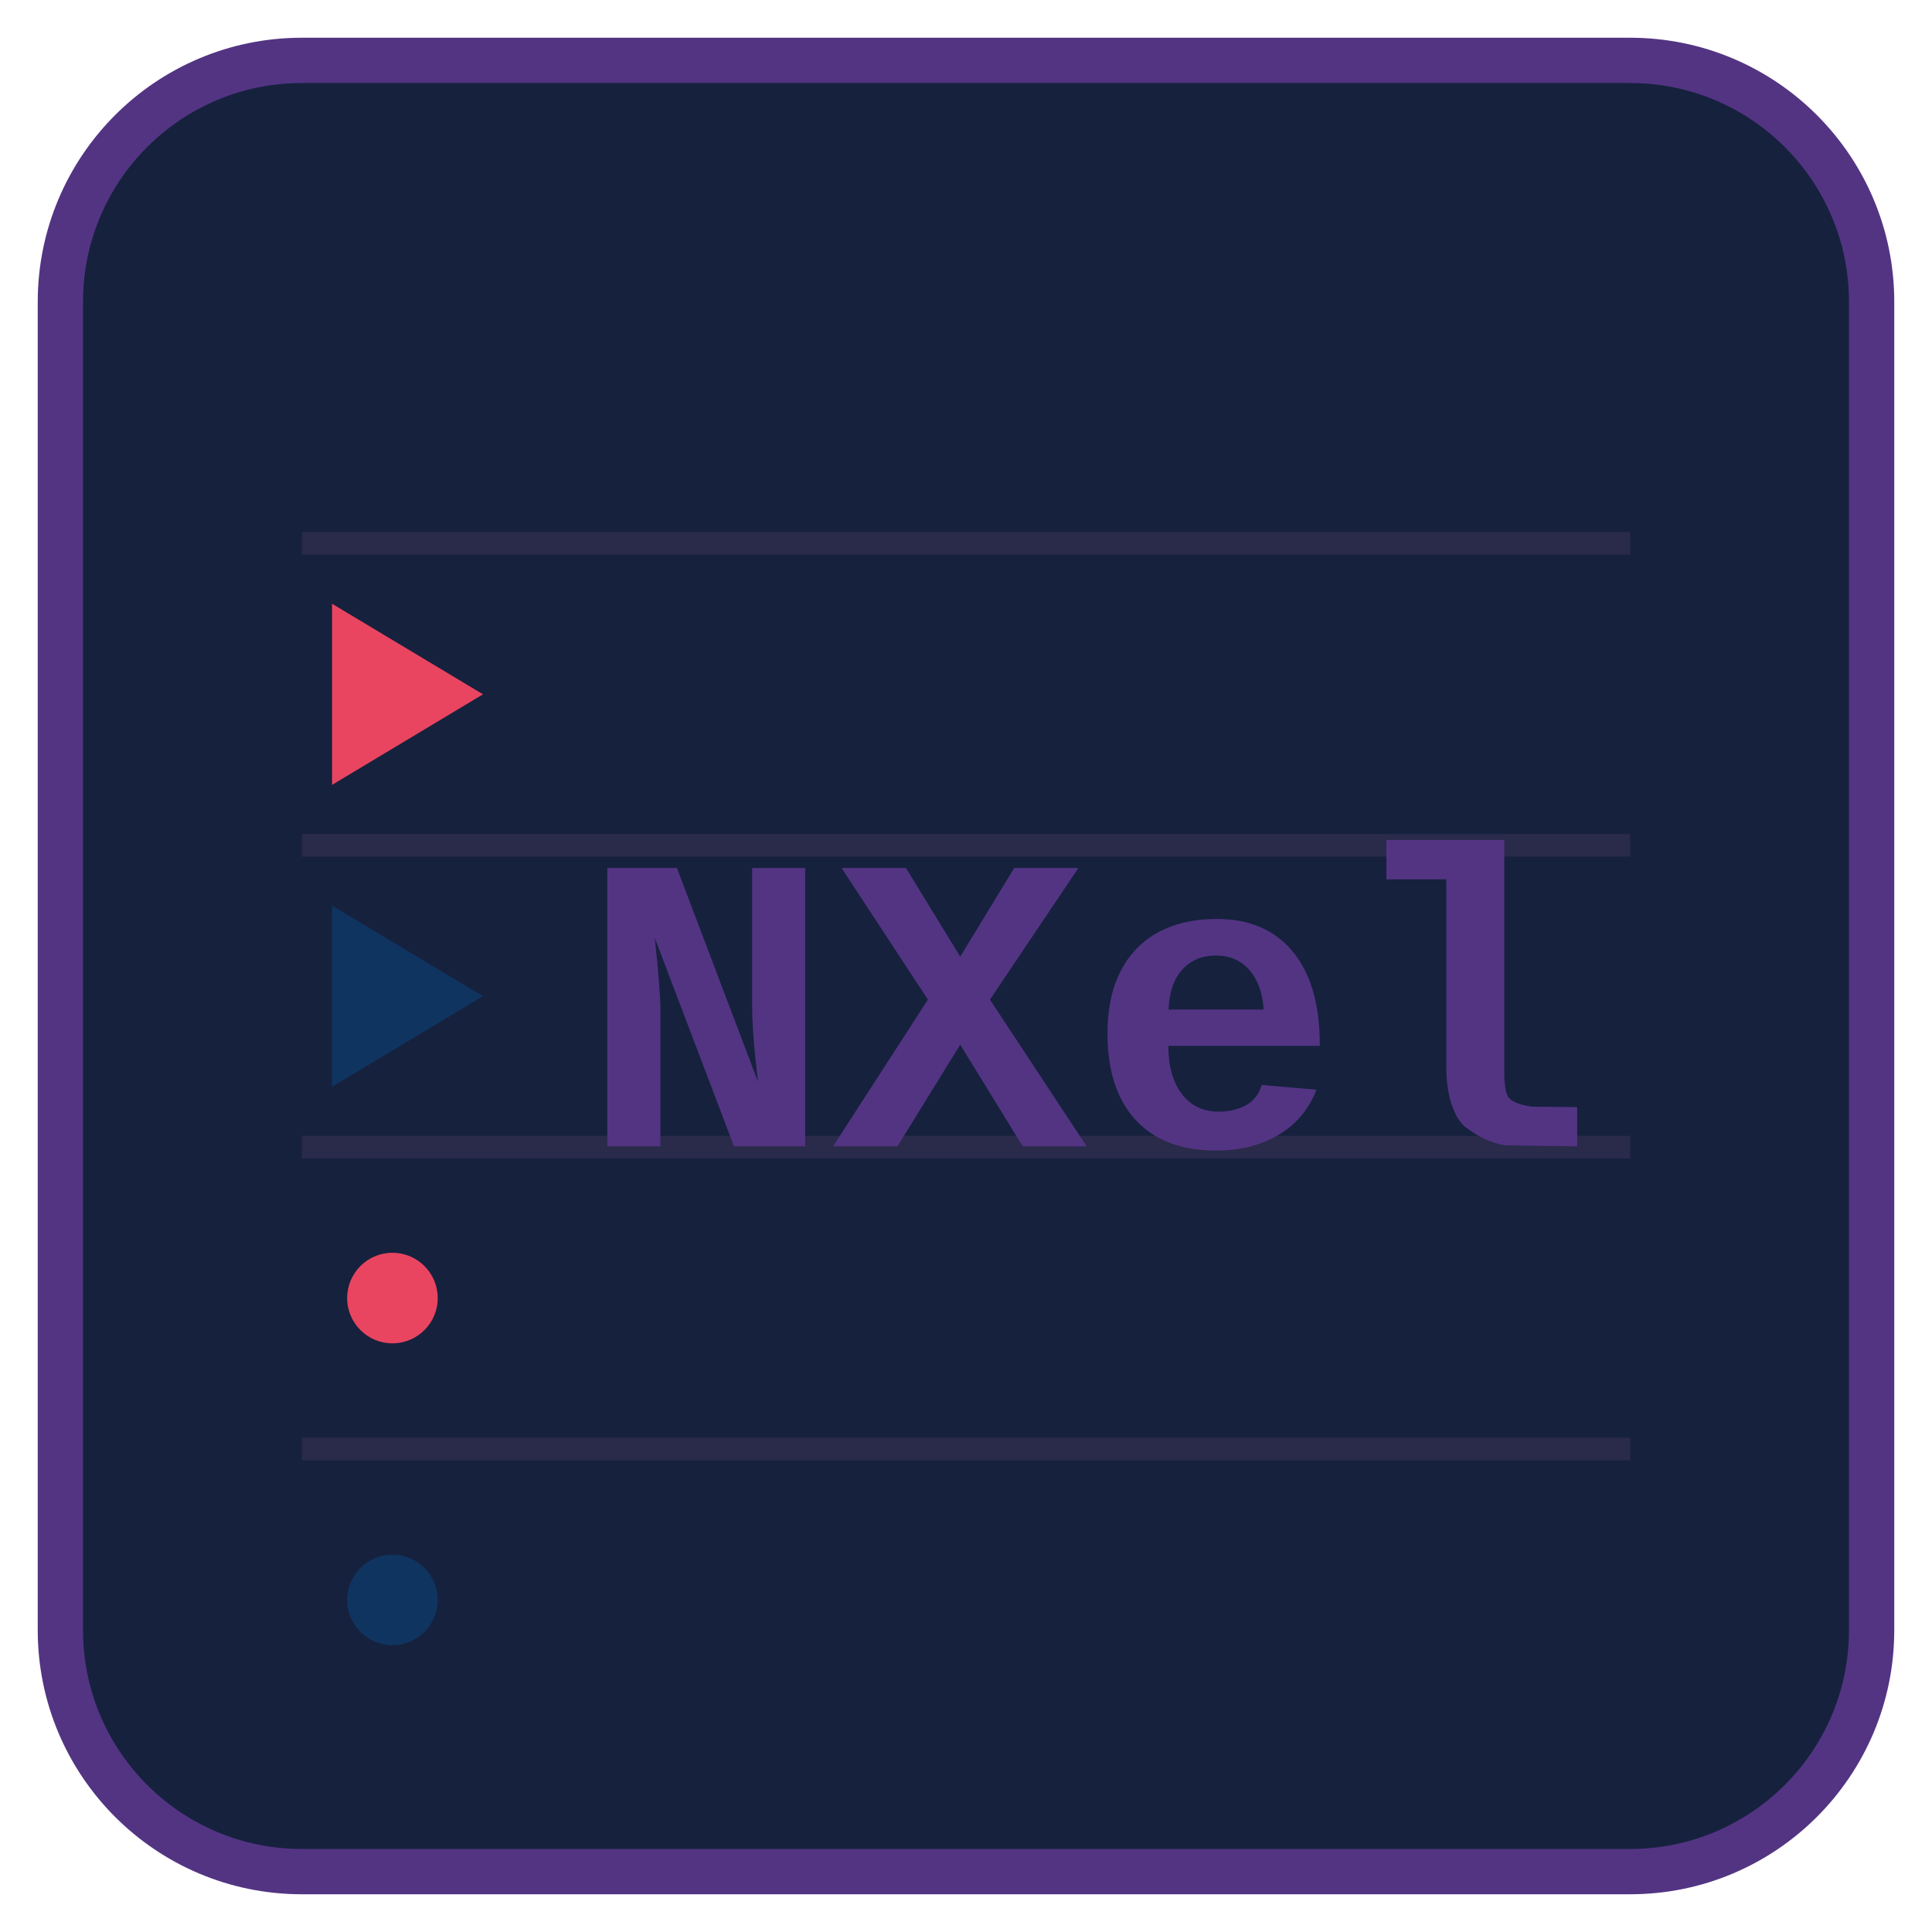
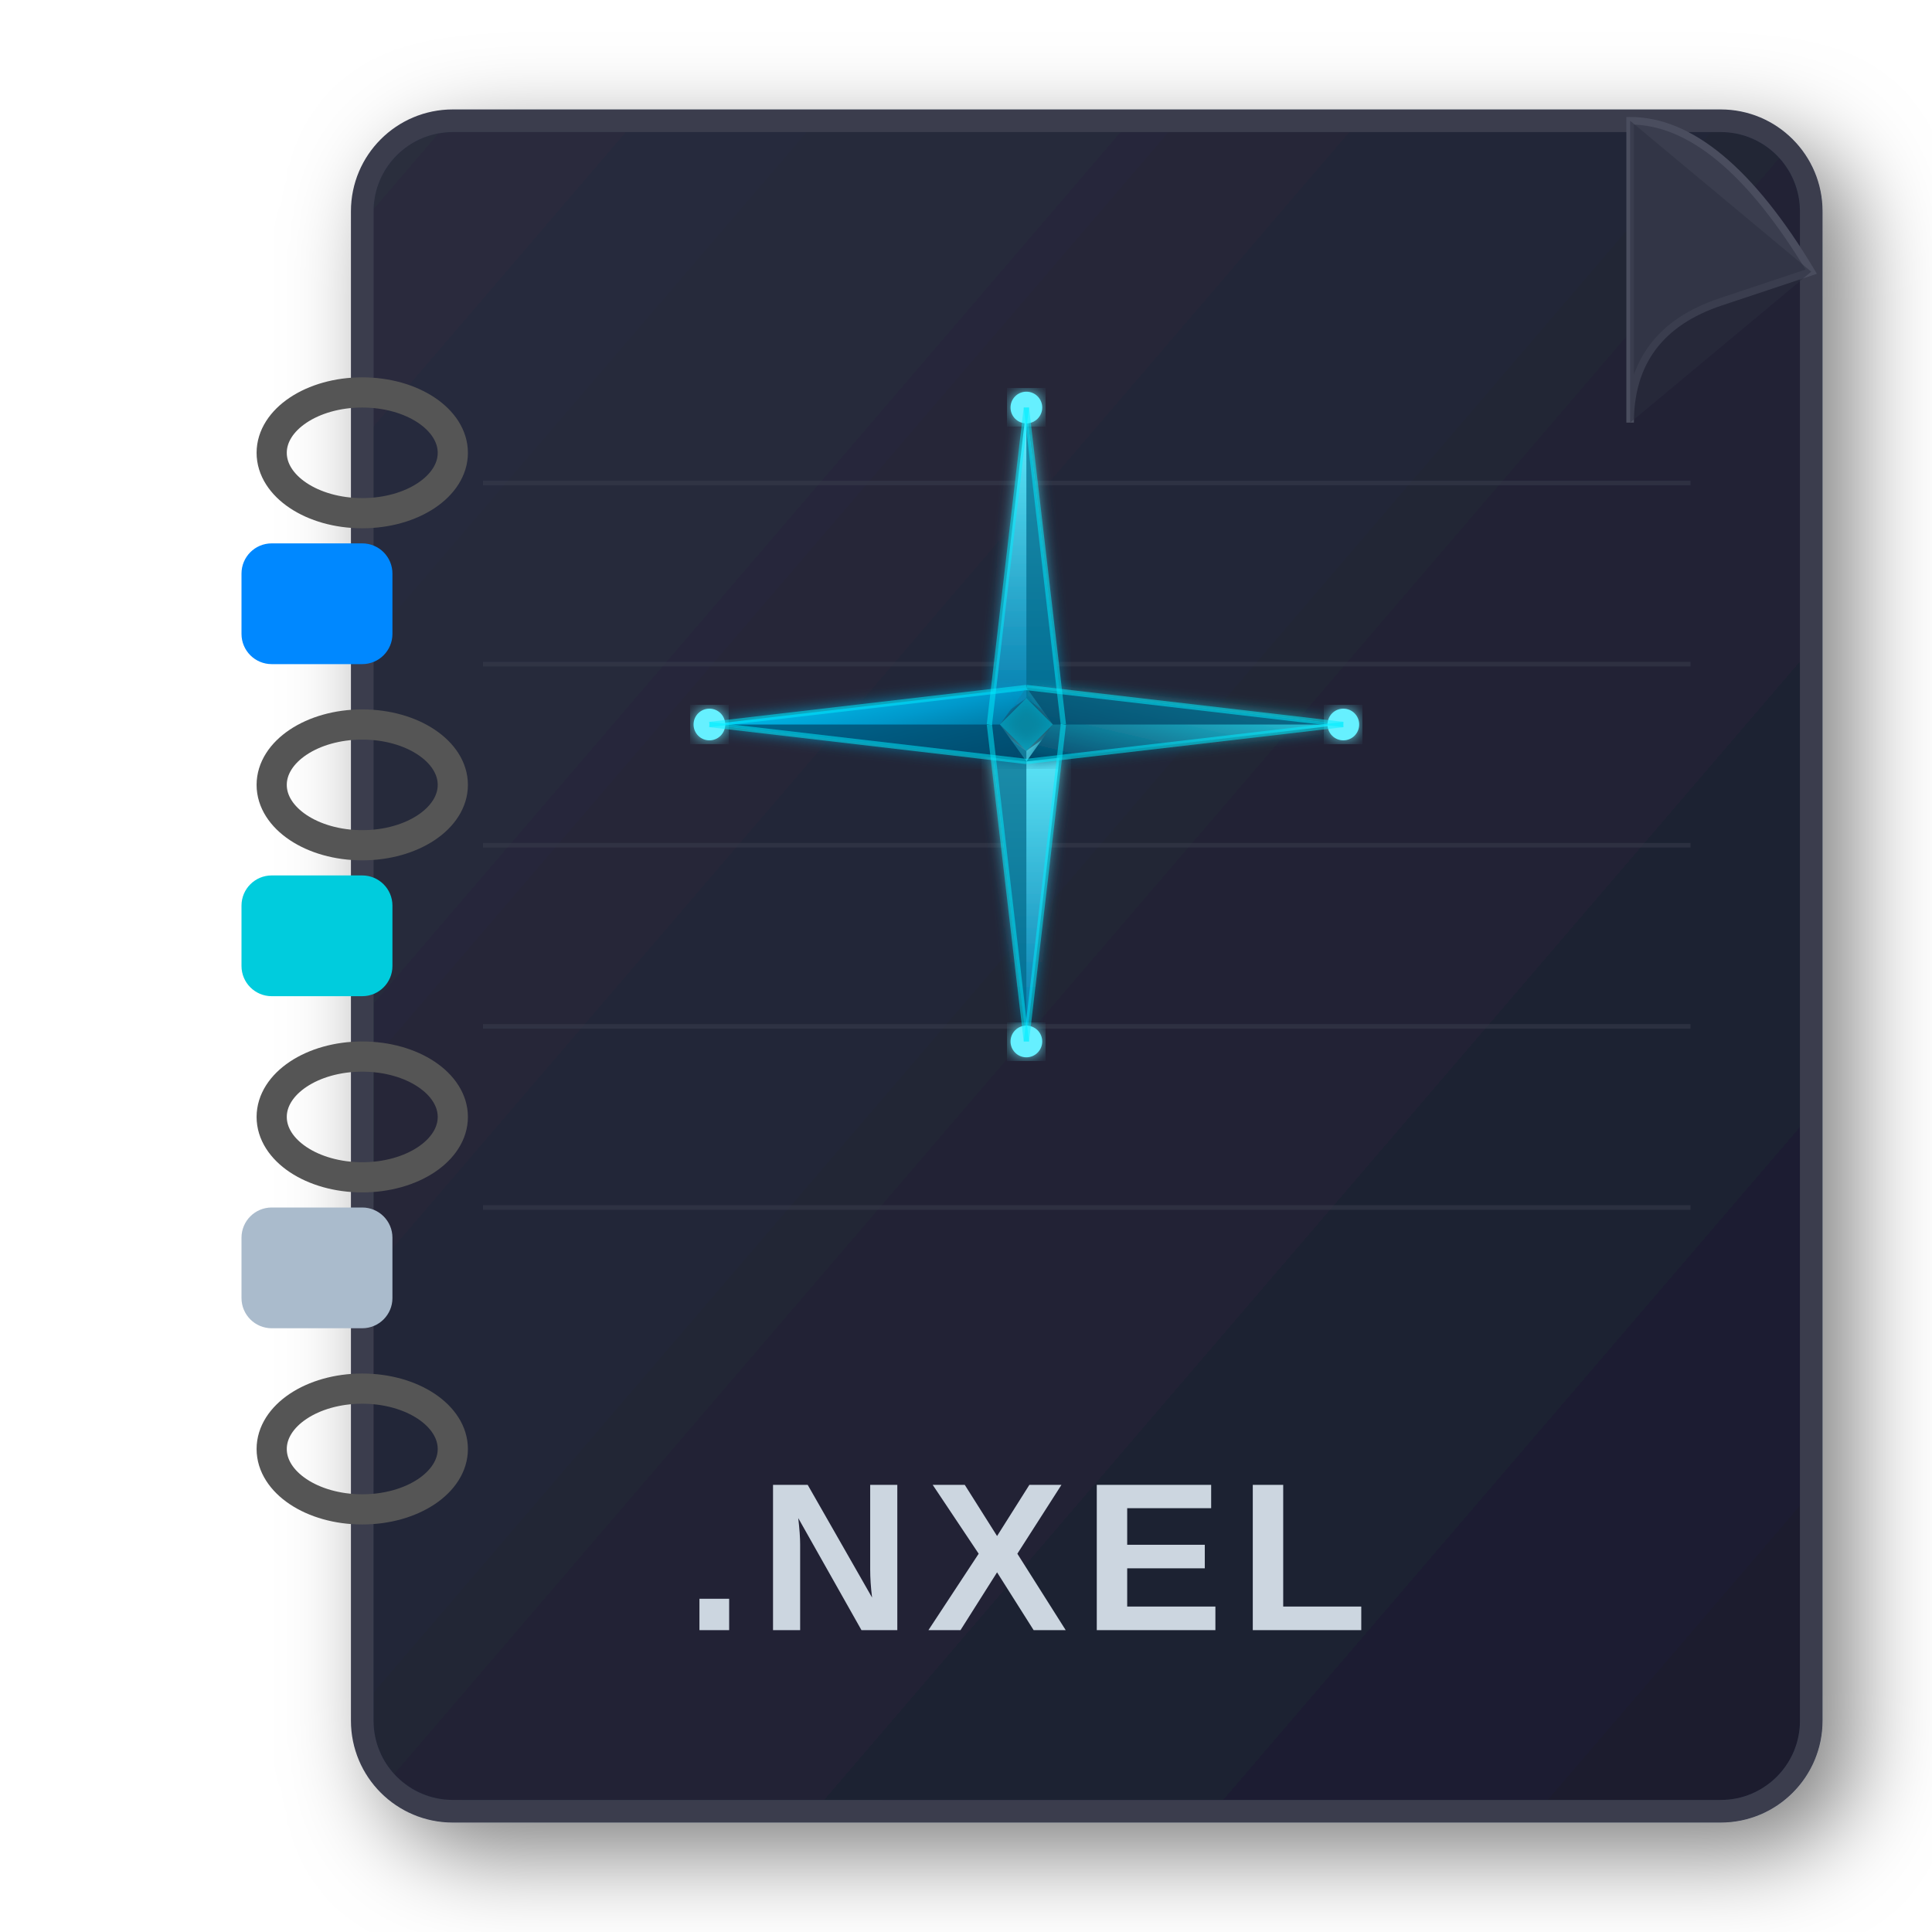
- <svg xmlns="http://www.w3.org/2000/svg" width="128" height="128" viewBox="0 0 128 128">
-   <rect x="4" y="4" width="120" height="120" rx="16" ry="16" fill="#16213E" />
-   <rect x="4" y="4" width="120" height="120" rx="16" ry="16" fill="none" stroke="#533483" stroke-width="3" />
-   <line x1="20" y1="36" x2="108" y2="36" stroke="#2A2A4A" stroke-width="1.5" />
-   <line x1="20" y1="56" x2="108" y2="56" stroke="#2A2A4A" stroke-width="1.5" />
-   <line x1="20" y1="76" x2="108" y2="76" stroke="#2A2A4A" stroke-width="1.5" />
-   <line x1="20" y1="96" x2="108" y2="96" stroke="#2A2A4A" stroke-width="1.5" />
-   <polygon points="22,40 22,52 32,46" fill="#E94560" />
-   <polygon points="22,60 22,72 32,66" fill="#0F3460" />
-   <text x="72" y="68" font-family="Consolas, 'Courier New', monospace" font-size="28" font-weight="bold" fill="#533483" text-anchor="middle" dominant-baseline="middle">NXel</text>
-   <circle cx="26" cy="86" r="3" fill="#E94560" />
-   <circle cx="26" cy="106" r="3" fill="#0F3460" />
+ <svg xmlns="http://www.w3.org/2000/svg" viewBox="0 0 128 128" width="128" height="128">
+   <defs>
+     <linearGradient id="nbBg" x1="0%" y1="0%" x2="100%" y2="100%">
+       <stop offset="0%" style="stop-color:#2a2d3e" />
+       <stop offset="100%" style="stop-color:#1a1c2e" />
+     </linearGradient>
+     <linearGradient id="cg1" x1="0%" y1="0%" x2="100%" y2="100%">
+       <stop offset="0%" style="stop-color:#00d4ff" />
+       <stop offset="50%" style="stop-color:#0099cc" />
+       <stop offset="100%" style="stop-color:#005577" />
+     </linearGradient>
+     <linearGradient id="cg2" x1="100%" y1="0%" x2="0%" y2="100%">
+       <stop offset="0%" style="stop-color:#33eeff" />
+       <stop offset="100%" style="stop-color:#004466" />
+     </linearGradient>
+     <linearGradient id="cg3" x1="50%" y1="0%" x2="50%" y2="100%">
+       <stop offset="0%" style="stop-color:#66f0ff" />
+       <stop offset="100%" style="stop-color:#0077aa" />
+     </linearGradient>
+     <filter id="glow">
+       <feGaussianBlur stdDeviation="1.5" result="b" />
+       <feMerge>
+         <feMergeNode in="b" />
+         <feMergeNode in="SourceGraphic" />
+       </feMerge>
+     </filter>
+     <filter id="shadow">
+       <feDropShadow dx="2" dy="2" stdDeviation="3" flood-color="#000" flood-opacity="0.5" />
+     </filter>
+   </defs>
+   <rect x="24" y="8" width="96" height="112" rx="6" ry="6" fill="url(#nbBg)" stroke="#3a3d4e" stroke-width="1.5" filter="url(#shadow)" />
+   <path d="M108,8 L108,28 Q108,22 114,20 L120,18 Q114,8 108,8 Z" fill="#3a3d4e" stroke="#4a4d5e" stroke-width="0.5" />
+   <path d="M108,8 L120,18 L108,28 Z" fill="#2a2d3e" opacity="0.5" />
+   <line x1="32" y1="32" x2="112" y2="32" stroke="#3a3d4e" stroke-width="0.3" opacity="0.5" />
+   <line x1="32" y1="44" x2="112" y2="44" stroke="#3a3d4e" stroke-width="0.3" opacity="0.5" />
+   <line x1="32" y1="56" x2="112" y2="56" stroke="#3a3d4e" stroke-width="0.3" opacity="0.5" />
+   <line x1="32" y1="68" x2="112" y2="68" stroke="#3a3d4e" stroke-width="0.3" opacity="0.5" />
+   <line x1="32" y1="80" x2="112" y2="80" stroke="#3a3d4e" stroke-width="0.3" opacity="0.5" />
+   <ellipse cx="24" cy="30" rx="6" ry="4" fill="none" stroke="#555" stroke-width="2" />
+   <ellipse cx="24" cy="52" rx="6" ry="4" fill="none" stroke="#555" stroke-width="2" />
+   <ellipse cx="24" cy="74" rx="6" ry="4" fill="none" stroke="#555" stroke-width="2" />
+   <ellipse cx="24" cy="96" rx="6" ry="4" fill="none" stroke="#555" stroke-width="2" />
+   <rect x="16" y="36" width="10" height="8" rx="2" fill="#0088ff" />
+   <rect x="16" y="58" width="10" height="8" rx="2" fill="#00ccdd" />
+   <rect x="16" y="80" width="10" height="8" rx="2" fill="#aabbcc" />
+   <g transform="translate(68, 48) scale(0.35)">
+     <polygon points="0,-60 -7,0 0,-5 7,0" fill="url(#cg3)" filter="url(#glow)" />
+     <polygon points="0,-60 0,-5 7,0" fill="#006688" opacity="0.7" />
+     <polygon points="0,60 -7,0 0,5 7,0" fill="url(#cg3)" filter="url(#glow)" />
+     <polygon points="0,60 0,5 -7,0" fill="#006688" opacity="0.7" />
+     <polygon points="-60,0 0,-7 -5,0 0,7" fill="url(#cg1)" filter="url(#glow)" />
+     <polygon points="-60,0 -5,0 0,7" fill="#004466" opacity="0.7" />
+     <polygon points="60,0 0,-7 5,0 0,7" fill="url(#cg2)" filter="url(#glow)" />
+     <polygon points="60,0 5,0 0,-7" fill="#004466" opacity="0.7" />
+     <polygon points="0,-5 5,0 0,5 -5,0" fill="#009dbb" opacity="0.8" />
+     <circle cx="0" cy="-60" r="3" fill="#66f0ff" filter="url(#glow)" />
+     <circle cx="0" cy="60" r="3" fill="#66f0ff" filter="url(#glow)" />
+     <circle cx="-60" cy="0" r="3" fill="#66f0ff" filter="url(#glow)" />
+     <circle cx="60" cy="0" r="3" fill="#66f0ff" filter="url(#glow)" />
+     <line x1="0" y1="-60" x2="-7" y2="0" stroke="#00eeff" stroke-width="1" opacity="0.5" />
+     <line x1="0" y1="-60" x2="7" y2="0" stroke="#00eeff" stroke-width="1" opacity="0.5" />
+     <line x1="-60" y1="0" x2="0" y2="-7" stroke="#00eeff" stroke-width="1" opacity="0.5" />
+     <line x1="-60" y1="0" x2="0" y2="7" stroke="#00eeff" stroke-width="1" opacity="0.5" />
+     <line x1="60" y1="0" x2="0" y2="-7" stroke="#00eeff" stroke-width="1" opacity="0.5" />
+     <line x1="60" y1="0" x2="0" y2="7" stroke="#00eeff" stroke-width="1" opacity="0.5" />
+     <line x1="0" y1="60" x2="-7" y2="0" stroke="#00eeff" stroke-width="1" opacity="0.5" />
+     <line x1="0" y1="60" x2="7" y2="0" stroke="#00eeff" stroke-width="1" opacity="0.5" />
+   </g>
+   <text x="68" y="108" font-family="'Segoe UI','Helvetica Neue',Arial,sans-serif" font-size="14" font-weight="700" fill="#ccd6e0" text-anchor="middle" letter-spacing="1">.NXEL</text>
</svg>
